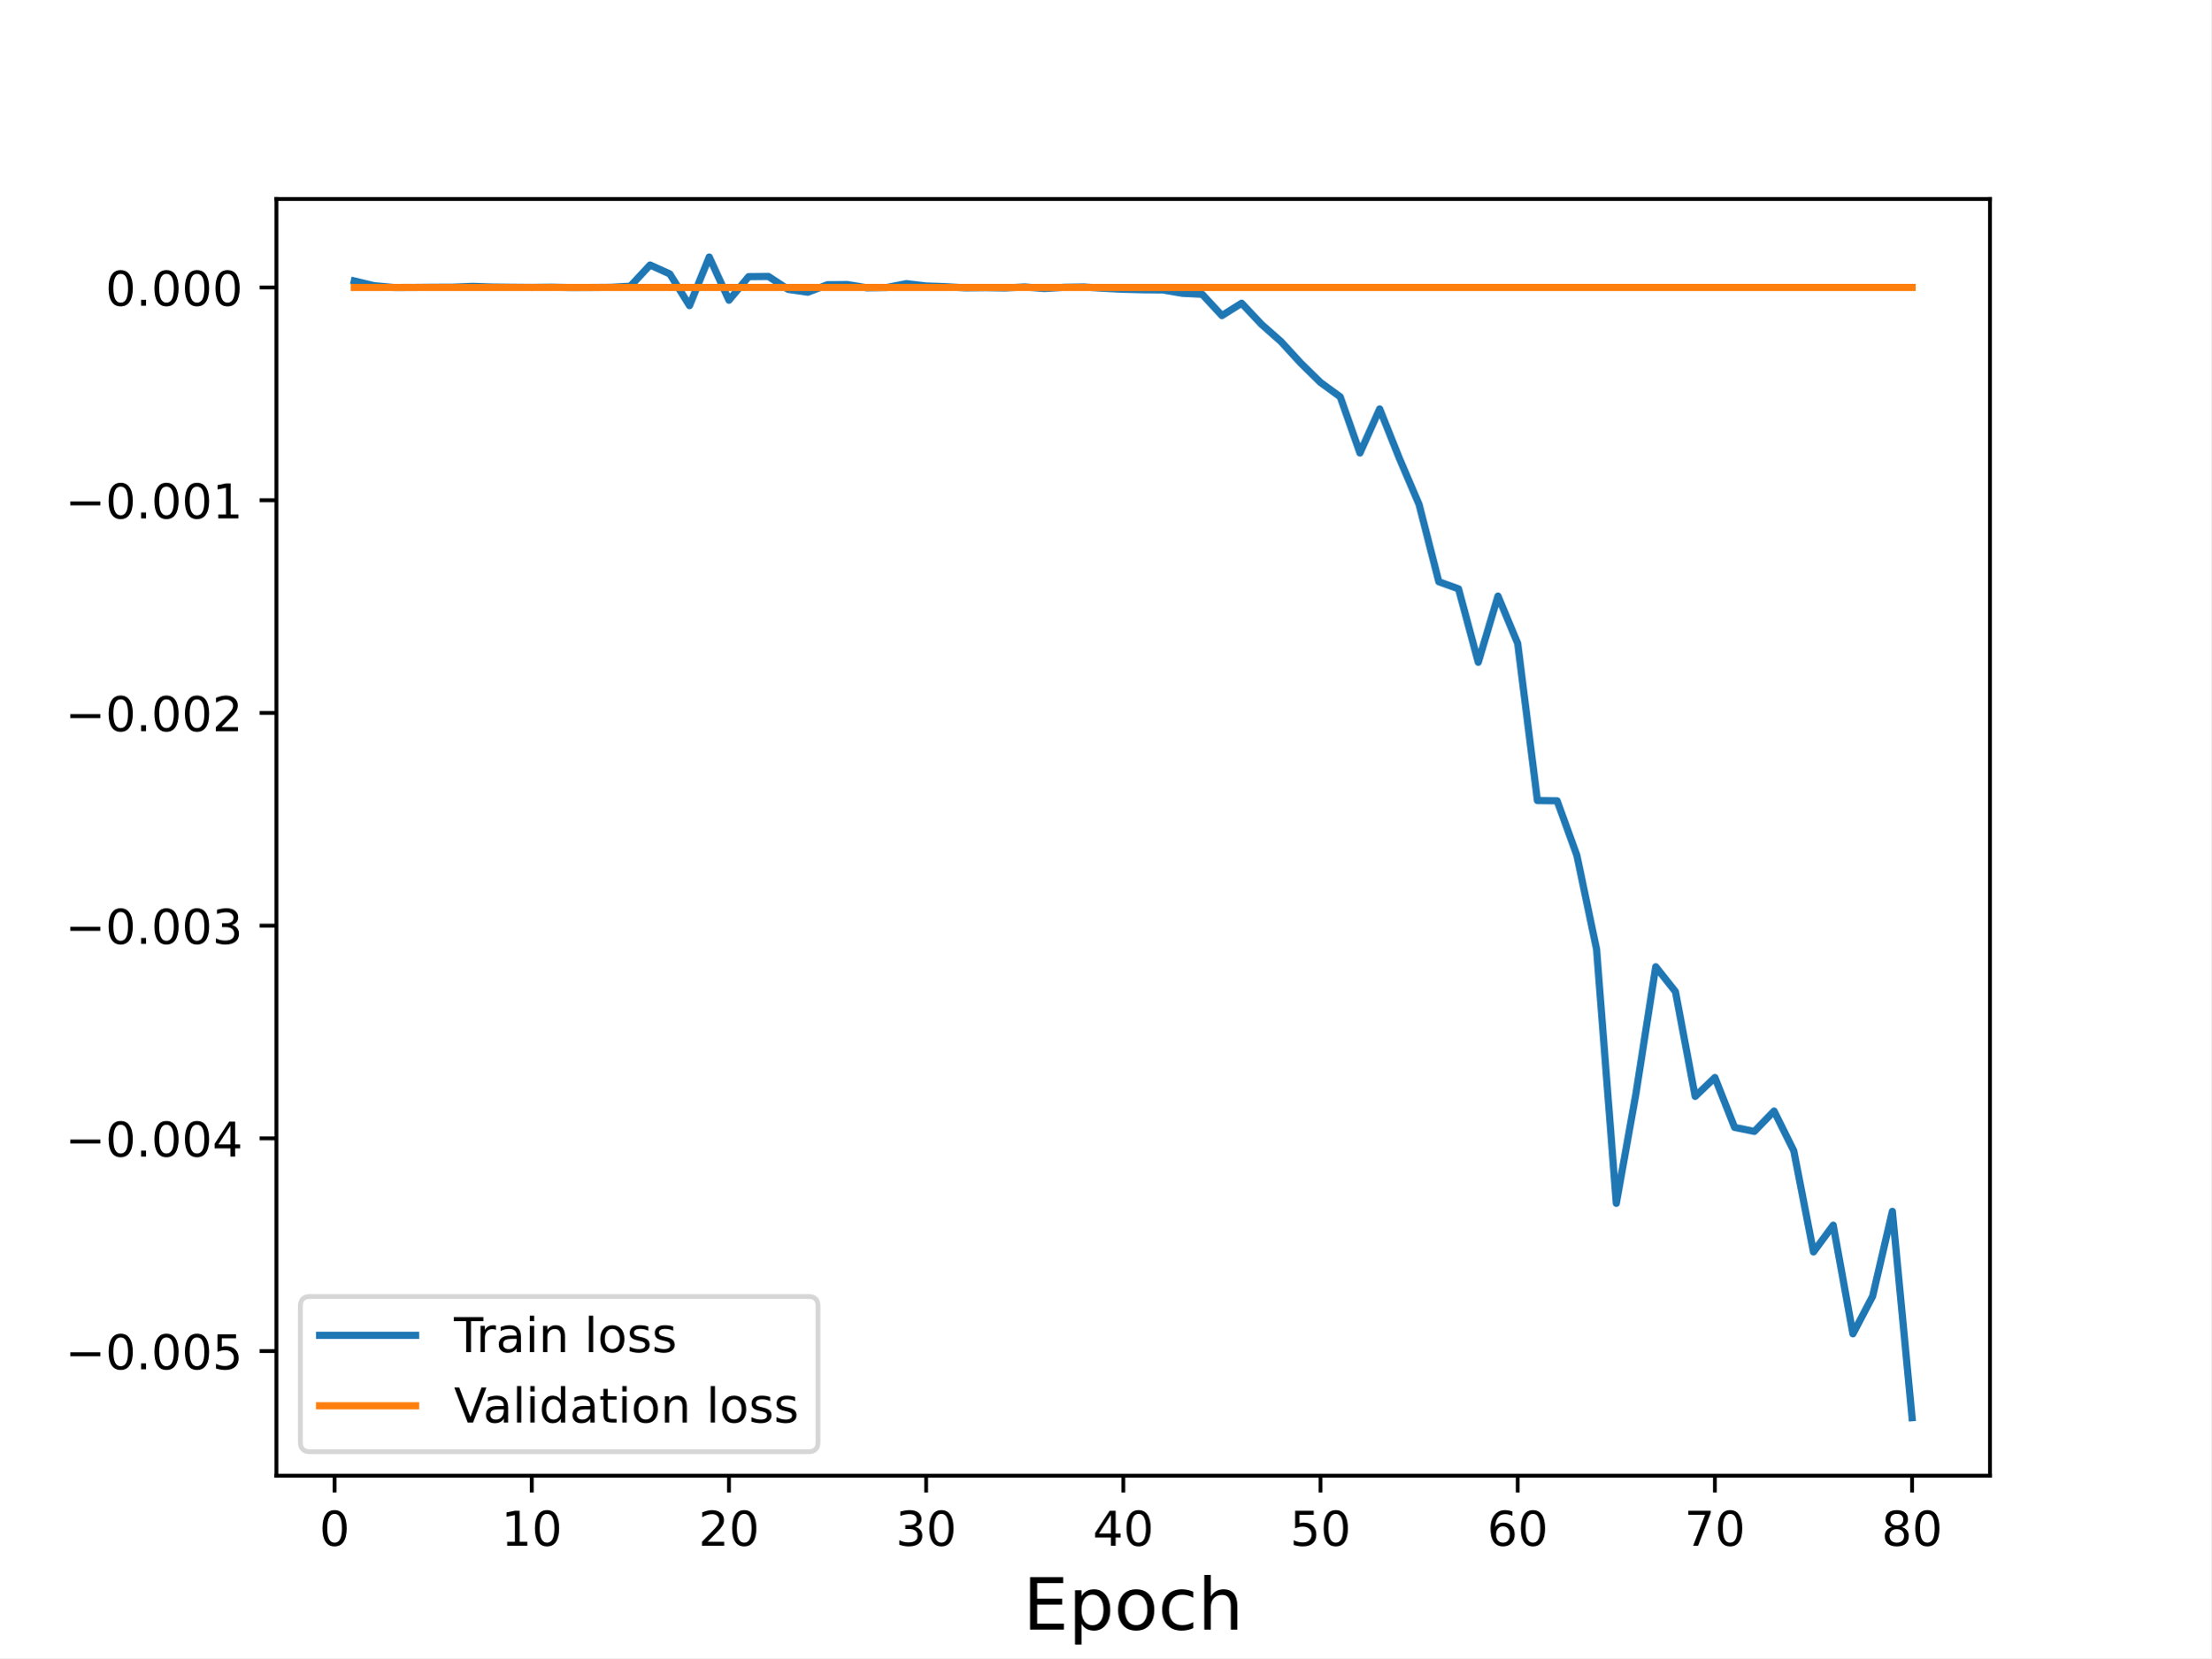
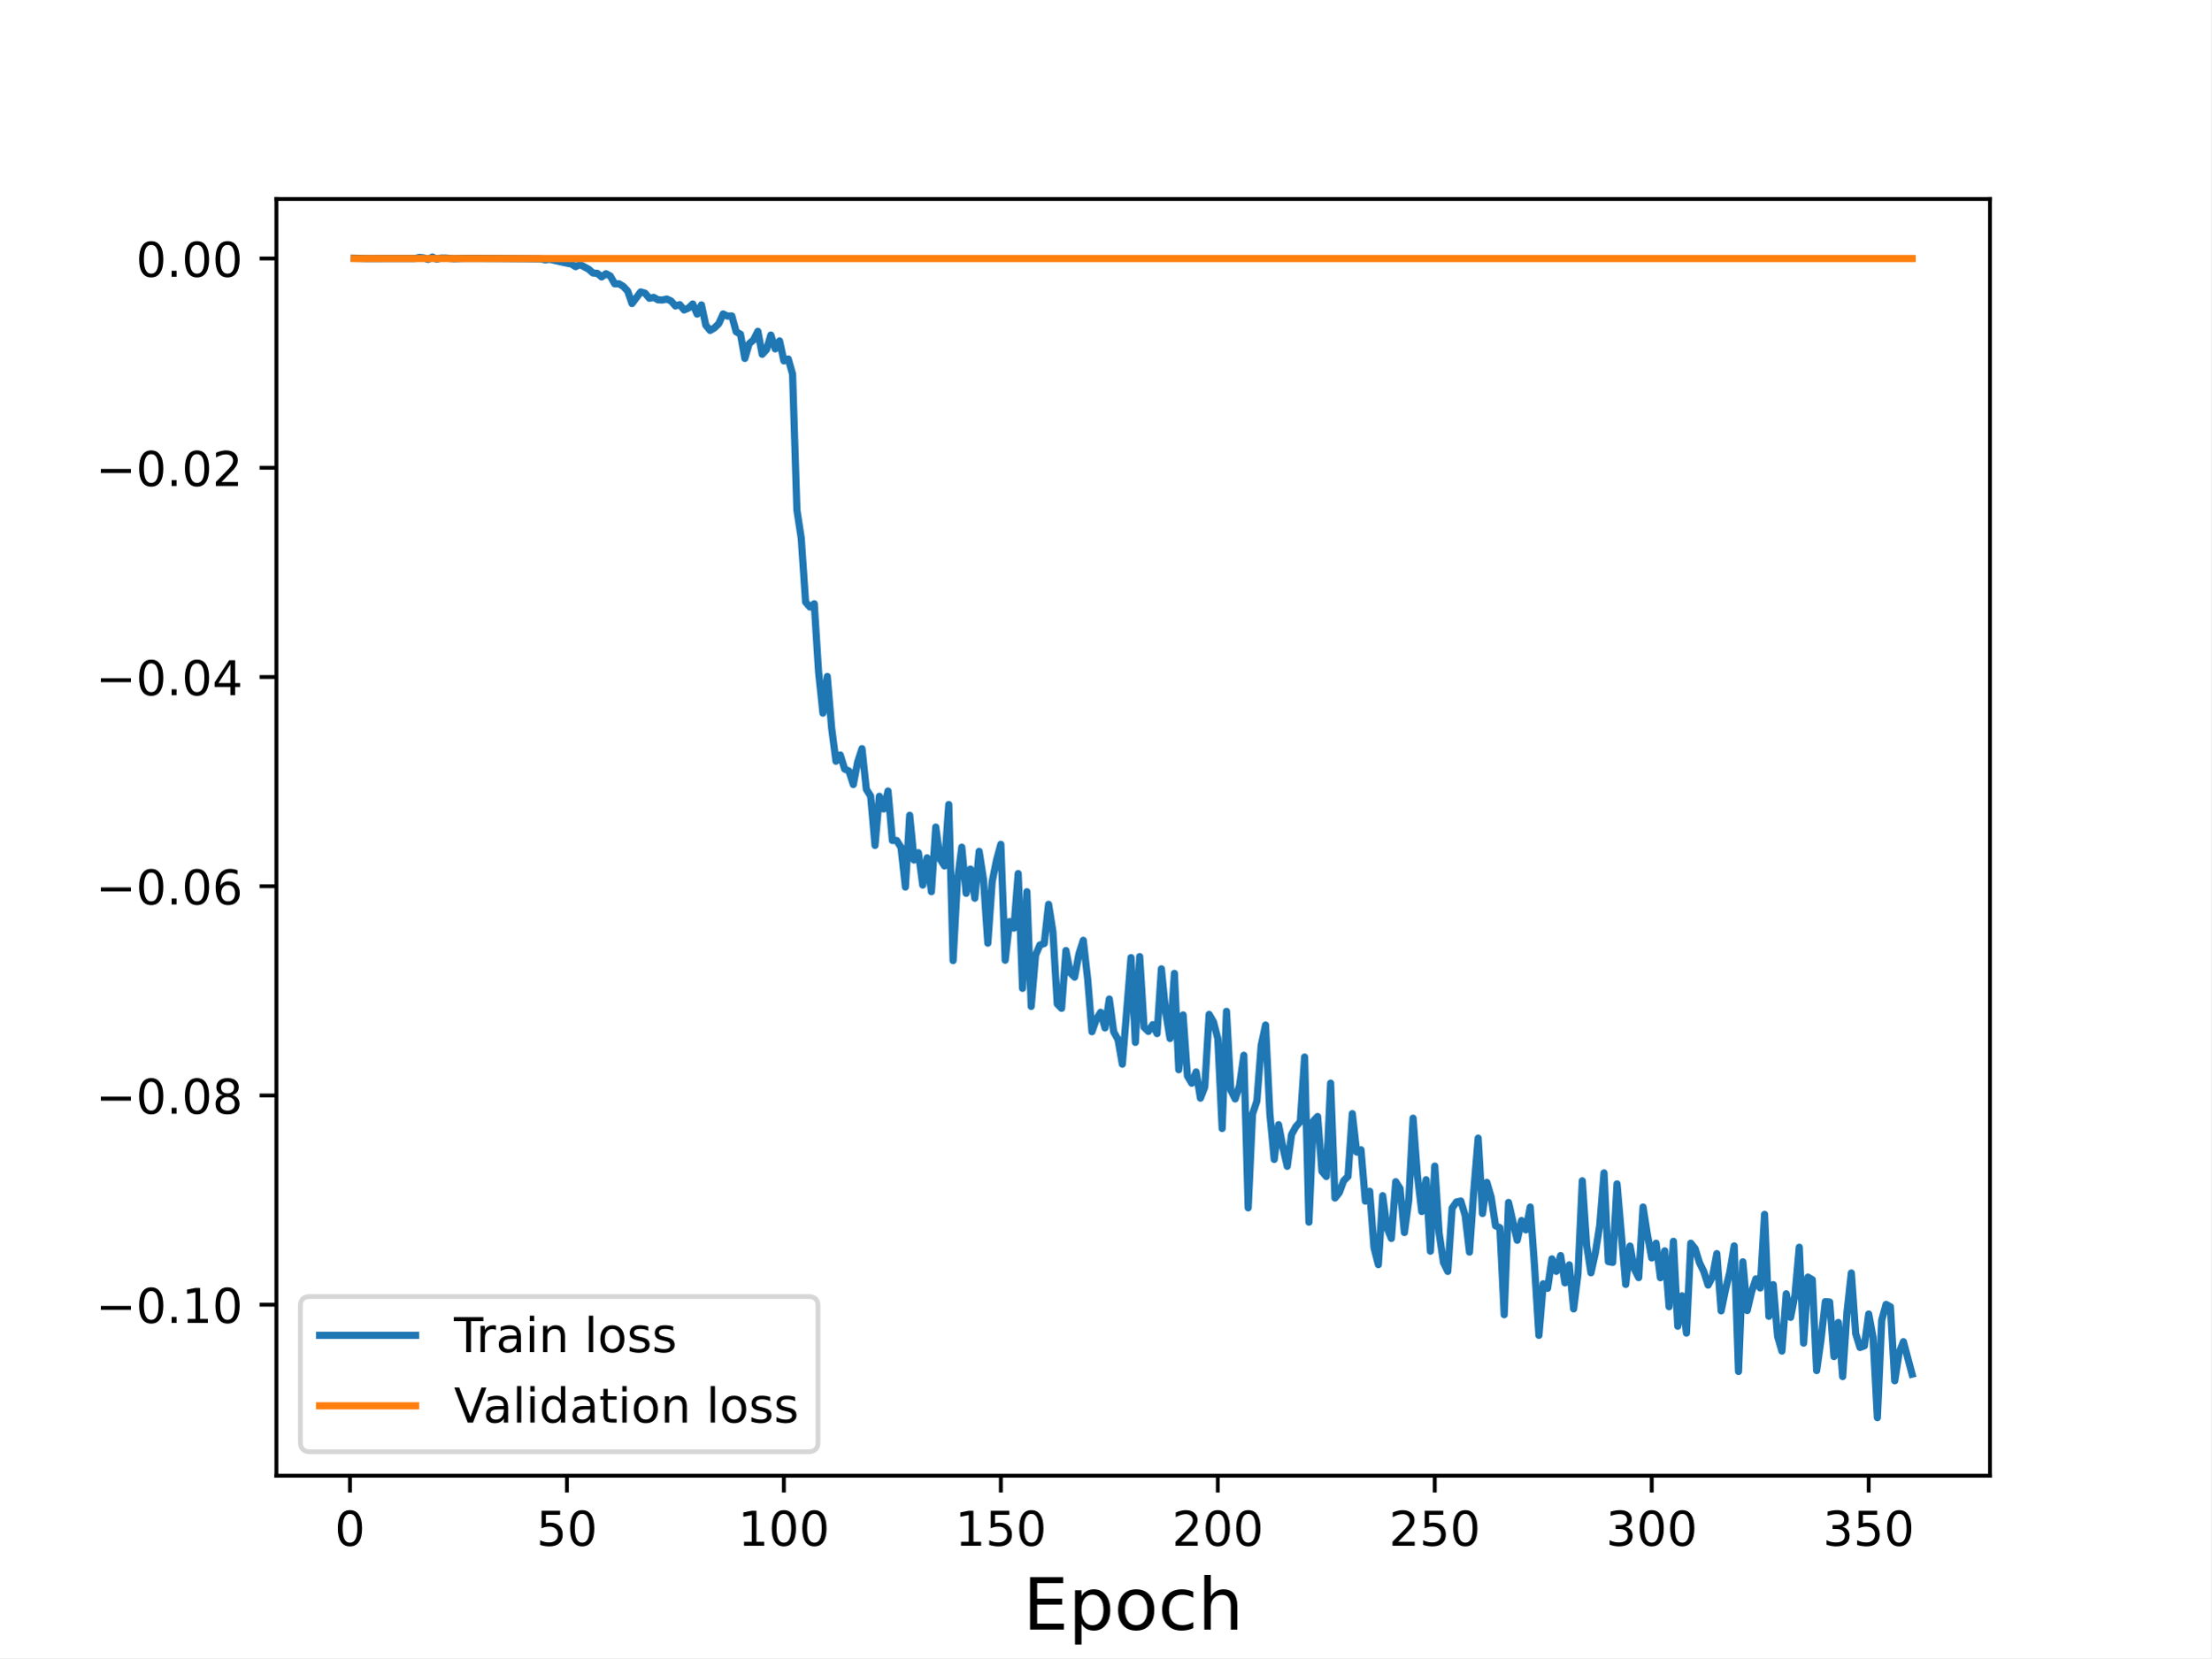
<svg xmlns="http://www.w3.org/2000/svg" xmlns:xlink="http://www.w3.org/1999/xlink" height="345.6pt" version="1.1" viewBox="0 0 460.8 345.6" width="460.8pt">
  <defs>
    <style type="text/css">*{stroke-linecap:butt;stroke-linejoin:round;}</style>
  </defs>
  <g id="figure_1">
    <g id="patch_1">
      <path d="M 0 345.6  L 460.8 345.6  L 460.8 0  L 0 0  z " style="fill:#ffffff;" />
    </g>
    <g id="axes_1">
      <g id="patch_2">
        <path d="M 57.6 307.584  L 414.72 307.584  L 414.72 41.472  L 57.6 41.472  z " style="fill:#ffffff;" />
      </g>
      <g id="matplotlib.axis_1">
        <g id="xtick_1">
          <g id="line2d_1">
            <defs>
-               <path d="M 0 0  L 0 3.5  " id="m63f3d79a74" style="stroke:#000000;stroke-width:0.8;" />
-             </defs>
-             <g>
-               <use style="stroke:#000000;stroke-width:0.8;" x="69.723" xlink:href="#m63f3d79a74" y="307.584" />
+               <path d="M 0 0  L 0 3.5  " id="m8ea19ebf08" style="stroke:#000000;stroke-width:0.8;" />
+             </defs>
+             <g>
+               <use style="stroke:#000000;stroke-width:0.8;" x="72.928" xlink:href="#m8ea19ebf08" y="307.584" />
            </g>
          </g>
          <g id="text_1">
-             <g transform="translate(66.54193 322.1824)scale(0.1 -0.1)">
+             <g transform="translate(69.74715 322.1824)scale(0.1 -0.1)">
              <defs>
                <path d="M 2034 4250  Q 1547 4250 1301 3770  Q 1056 3291 1056 2328  Q 1056 1369 1301 889  Q 1547 409 2034 409  Q 2525 409 2770 889  Q 3016 1369 3016 2328  Q 3016 3291 2770 3770  Q 2525 4250 2034 4250  z M 2034 4750  Q 2819 4750 3233 4129  Q 3647 3509 3647 2328  Q 3647 1150 3233 529  Q 2819 -91 2034 -91  Q 1250 -91 836 529  Q 422 1150 422 2328  Q 422 3509 836 4129  Q 1250 4750 2034 4750  z " id="DejaVuSans-30" transform="scale(0.015625)" />
              </defs>
              <use xlink:href="#DejaVuSans-30" />
            </g>
          </g>
        </g>
        <g id="xtick_2">
          <g id="line2d_2">
            <g>
-               <use style="stroke:#000000;stroke-width:0.8;" x="110.819" xlink:href="#m63f3d79a74" y="307.584" />
+               <use style="stroke:#000000;stroke-width:0.8;" x="118.145" xlink:href="#m8ea19ebf08" y="307.584" />
            </g>
          </g>
          <g id="text_2">
-             <g transform="translate(104.4562 322.1824)scale(0.1 -0.1)">
+             <g transform="translate(111.7824 322.1824)scale(0.1 -0.1)">
+               <defs>
+                 <path d="M 691 4666  L 3169 4666  L 3169 4134  L 1269 4134  L 1269 2991  Q 1406 3038 1543 3061  Q 1681 3084 1819 3084  Q 2600 3084 3056 2656  Q 3513 2228 3513 1497  Q 3513 744 3044 326  Q 2575 -91 1722 -91  Q 1428 -91 1123 -41  Q 819 9 494 109  L 494 744  Q 775 591 1075 516  Q 1375 441 1709 441  Q 2250 441 2565 725  Q 2881 1009 2881 1497  Q 2881 1984 2565 2268  Q 2250 2553 1709 2553  Q 1456 2553 1204 2497  Q 953 2441 691 2322  L 691 4666  z " id="DejaVuSans-35" transform="scale(0.015625)" />
+               </defs>
+               <use xlink:href="#DejaVuSans-35" />
+               <use x="63.623" xlink:href="#DejaVuSans-30" />
+             </g>
+           </g>
+         </g>
+         <g id="xtick_3">
+           <g id="line2d_3">
+             <g>
+               <use style="stroke:#000000;stroke-width:0.8;" x="163.361" xlink:href="#m8ea19ebf08" y="307.584" />
+             </g>
+           </g>
+           <g id="text_3">
+             <g transform="translate(153.8177 322.1824)scale(0.1 -0.1)">
              <defs>
                <path d="M 794 531  L 1825 531  L 1825 4091  L 703 3866  L 703 4441  L 1819 4666  L 2450 4666  L 2450 531  L 3481 531  L 3481 0  L 794 0  L 794 531  z " id="DejaVuSans-31" transform="scale(0.015625)" />
              </defs>
              <use xlink:href="#DejaVuSans-31" />
              <use x="63.623" xlink:href="#DejaVuSans-30" />
-             </g>
-           </g>
-         </g>
-         <g id="xtick_3">
-           <g id="line2d_3">
-             <g>
-               <use style="stroke:#000000;stroke-width:0.8;" x="151.914" xlink:href="#m63f3d79a74" y="307.584" />
-             </g>
-           </g>
-           <g id="text_3">
-             <g transform="translate(145.5517 322.1824)scale(0.1 -0.1)">
+               <use x="127.246" xlink:href="#DejaVuSans-30" />
+             </g>
+           </g>
+         </g>
+         <g id="xtick_4">
+           <g id="line2d_4">
+             <g>
+               <use style="stroke:#000000;stroke-width:0.8;" x="208.578" xlink:href="#m8ea19ebf08" y="307.584" />
+             </g>
+           </g>
+           <g id="text_4">
+             <g transform="translate(199.0342 322.1824)scale(0.1 -0.1)">
+               <use xlink:href="#DejaVuSans-31" />
+               <use x="63.623" xlink:href="#DejaVuSans-35" />
+               <use x="127.246" xlink:href="#DejaVuSans-30" />
+             </g>
+           </g>
+         </g>
+         <g id="xtick_5">
+           <g id="line2d_5">
+             <g>
+               <use style="stroke:#000000;stroke-width:0.8;" x="253.794" xlink:href="#m8ea19ebf08" y="307.584" />
+             </g>
+           </g>
+           <g id="text_5">
+             <g transform="translate(244.2507 322.1824)scale(0.1 -0.1)">
              <defs>
                <path d="M 1228 531  L 3431 531  L 3431 0  L 469 0  L 469 531  Q 828 903 1448 1529  Q 2069 2156 2228 2338  Q 2531 2678 2651 2914  Q 2772 3150 2772 3378  Q 2772 3750 2511 3984  Q 2250 4219 1831 4219  Q 1534 4219 1204 4116  Q 875 4013 500 3803  L 500 4441  Q 881 4594 1212 4672  Q 1544 4750 1819 4750  Q 2544 4750 2975 4387  Q 3406 4025 3406 3419  Q 3406 3131 3298 2873  Q 3191 2616 2906 2266  Q 2828 2175 2409 1742  Q 1991 1309 1228 531  z " id="DejaVuSans-32" transform="scale(0.015625)" />
              </defs>
              <use xlink:href="#DejaVuSans-32" />
              <use x="63.623" xlink:href="#DejaVuSans-30" />
-             </g>
-           </g>
-         </g>
-         <g id="xtick_4">
-           <g id="line2d_4">
-             <g>
-               <use style="stroke:#000000;stroke-width:0.8;" x="193.01" xlink:href="#m63f3d79a74" y="307.584" />
-             </g>
-           </g>
-           <g id="text_4">
-             <g transform="translate(186.6472 322.1824)scale(0.1 -0.1)">
+               <use x="127.246" xlink:href="#DejaVuSans-30" />
+             </g>
+           </g>
+         </g>
+         <g id="xtick_6">
+           <g id="line2d_6">
+             <g>
+               <use style="stroke:#000000;stroke-width:0.8;" x="299.011" xlink:href="#m8ea19ebf08" y="307.584" />
+             </g>
+           </g>
+           <g id="text_6">
+             <g transform="translate(289.4672 322.1824)scale(0.1 -0.1)">
+               <use xlink:href="#DejaVuSans-32" />
+               <use x="63.623" xlink:href="#DejaVuSans-35" />
+               <use x="127.246" xlink:href="#DejaVuSans-30" />
+             </g>
+           </g>
+         </g>
+         <g id="xtick_7">
+           <g id="line2d_7">
+             <g>
+               <use style="stroke:#000000;stroke-width:0.8;" x="344.227" xlink:href="#m8ea19ebf08" y="307.584" />
+             </g>
+           </g>
+           <g id="text_7">
+             <g transform="translate(334.6837 322.1824)scale(0.1 -0.1)">
              <defs>
                <path d="M 2597 2516  Q 3050 2419 3304 2112  Q 3559 1806 3559 1356  Q 3559 666 3084 287  Q 2609 -91 1734 -91  Q 1441 -91 1130 -33  Q 819 25 488 141  L 488 750  Q 750 597 1062 519  Q 1375 441 1716 441  Q 2309 441 2620 675  Q 2931 909 2931 1356  Q 2931 1769 2642 2001  Q 2353 2234 1838 2234  L 1294 2234  L 1294 2753  L 1863 2753  Q 2328 2753 2575 2939  Q 2822 3125 2822 3475  Q 2822 3834 2567 4026  Q 2313 4219 1838 4219  Q 1578 4219 1281 4162  Q 984 4106 628 3988  L 628 4550  Q 988 4650 1302 4700  Q 1616 4750 1894 4750  Q 2613 4750 3031 4423  Q 3450 4097 3450 3541  Q 3450 3153 3228 2886  Q 3006 2619 2597 2516  z " id="DejaVuSans-33" transform="scale(0.015625)" />
              </defs>
              <use xlink:href="#DejaVuSans-33" />
              <use x="63.623" xlink:href="#DejaVuSans-30" />
-             </g>
-           </g>
-         </g>
-         <g id="xtick_5">
-           <g id="line2d_5">
-             <g>
-               <use style="stroke:#000000;stroke-width:0.8;" x="234.105" xlink:href="#m63f3d79a74" y="307.584" />
-             </g>
-           </g>
-           <g id="text_5">
-             <g transform="translate(227.7427 322.1824)scale(0.1 -0.1)">
-               <defs>
-                 <path d="M 2419 4116  L 825 1625  L 2419 1625  L 2419 4116  z M 2253 4666  L 3047 4666  L 3047 1625  L 3713 1625  L 3713 1100  L 3047 1100  L 3047 0  L 2419 0  L 2419 1100  L 313 1100  L 313 1709  L 2253 4666  z " id="DejaVuSans-34" transform="scale(0.015625)" />
-               </defs>
-               <use xlink:href="#DejaVuSans-34" />
-               <use x="63.623" xlink:href="#DejaVuSans-30" />
-             </g>
-           </g>
-         </g>
-         <g id="xtick_6">
-           <g id="line2d_6">
-             <g>
-               <use style="stroke:#000000;stroke-width:0.8;" x="275.201" xlink:href="#m63f3d79a74" y="307.584" />
-             </g>
-           </g>
-           <g id="text_6">
-             <g transform="translate(268.8382 322.1824)scale(0.1 -0.1)">
-               <defs>
-                 <path d="M 691 4666  L 3169 4666  L 3169 4134  L 1269 4134  L 1269 2991  Q 1406 3038 1543 3061  Q 1681 3084 1819 3084  Q 2600 3084 3056 2656  Q 3513 2228 3513 1497  Q 3513 744 3044 326  Q 2575 -91 1722 -91  Q 1428 -91 1123 -41  Q 819 9 494 109  L 494 744  Q 775 591 1075 516  Q 1375 441 1709 441  Q 2250 441 2565 725  Q 2881 1009 2881 1497  Q 2881 1984 2565 2268  Q 2250 2553 1709 2553  Q 1456 2553 1204 2497  Q 953 2441 691 2322  L 691 4666  z " id="DejaVuSans-35" transform="scale(0.015625)" />
-               </defs>
-               <use xlink:href="#DejaVuSans-35" />
-               <use x="63.623" xlink:href="#DejaVuSans-30" />
-             </g>
-           </g>
-         </g>
-         <g id="xtick_7">
-           <g id="line2d_7">
-             <g>
-               <use style="stroke:#000000;stroke-width:0.8;" x="316.296" xlink:href="#m63f3d79a74" y="307.584" />
-             </g>
-           </g>
-           <g id="text_7">
-             <g transform="translate(309.9337 322.1824)scale(0.1 -0.1)">
-               <defs>
-                 <path d="M 2113 2584  Q 1688 2584 1439 2293  Q 1191 2003 1191 1497  Q 1191 994 1439 701  Q 1688 409 2113 409  Q 2538 409 2786 701  Q 3034 994 3034 1497  Q 3034 2003 2786 2293  Q 2538 2584 2113 2584  z M 3366 4563  L 3366 3988  Q 3128 4100 2886 4159  Q 2644 4219 2406 4219  Q 1781 4219 1451 3797  Q 1122 3375 1075 2522  Q 1259 2794 1537 2939  Q 1816 3084 2150 3084  Q 2853 3084 3261 2657  Q 3669 2231 3669 1497  Q 3669 778 3244 343  Q 2819 -91 2113 -91  Q 1303 -91 875 529  Q 447 1150 447 2328  Q 447 3434 972 4092  Q 1497 4750 2381 4750  Q 2619 4750 2861 4703  Q 3103 4656 3366 4563  z " id="DejaVuSans-36" transform="scale(0.015625)" />
-               </defs>
-               <use xlink:href="#DejaVuSans-36" />
-               <use x="63.623" xlink:href="#DejaVuSans-30" />
+               <use x="127.246" xlink:href="#DejaVuSans-30" />
            </g>
          </g>
        </g>
        <g id="xtick_8">
          <g id="line2d_8">
            <g>
-               <use style="stroke:#000000;stroke-width:0.8;" x="357.392" xlink:href="#m63f3d79a74" y="307.584" />
+               <use style="stroke:#000000;stroke-width:0.8;" x="389.444" xlink:href="#m8ea19ebf08" y="307.584" />
            </g>
          </g>
          <g id="text_8">
-             <g transform="translate(351.0293 322.1824)scale(0.1 -0.1)">
-               <defs>
-                 <path d="M 525 4666  L 3525 4666  L 3525 4397  L 1831 0  L 1172 0  L 2766 4134  L 525 4134  L 525 4666  z " id="DejaVuSans-37" transform="scale(0.015625)" />
-               </defs>
-               <use xlink:href="#DejaVuSans-37" />
-               <use x="63.623" xlink:href="#DejaVuSans-30" />
-             </g>
-           </g>
-         </g>
-         <g id="xtick_9">
-           <g id="line2d_9">
-             <g>
-               <use style="stroke:#000000;stroke-width:0.8;" x="398.487" xlink:href="#m63f3d79a74" y="307.584" />
-             </g>
-           </g>
-           <g id="text_9">
-             <g transform="translate(392.1248 322.1824)scale(0.1 -0.1)">
-               <defs>
-                 <path d="M 2034 2216  Q 1584 2216 1326 1975  Q 1069 1734 1069 1313  Q 1069 891 1326 650  Q 1584 409 2034 409  Q 2484 409 2743 651  Q 3003 894 3003 1313  Q 3003 1734 2745 1975  Q 2488 2216 2034 2216  z M 1403 2484  Q 997 2584 770 2862  Q 544 3141 544 3541  Q 544 4100 942 4425  Q 1341 4750 2034 4750  Q 2731 4750 3128 4425  Q 3525 4100 3525 3541  Q 3525 3141 3298 2862  Q 3072 2584 2669 2484  Q 3125 2378 3379 2068  Q 3634 1759 3634 1313  Q 3634 634 3220 271  Q 2806 -91 2034 -91  Q 1263 -91 848 271  Q 434 634 434 1313  Q 434 1759 690 2068  Q 947 2378 1403 2484  z M 1172 3481  Q 1172 3119 1398 2916  Q 1625 2713 2034 2713  Q 2441 2713 2670 2916  Q 2900 3119 2900 3481  Q 2900 3844 2670 4047  Q 2441 4250 2034 4250  Q 1625 4250 1398 4047  Q 1172 3844 1172 3481  z " id="DejaVuSans-38" transform="scale(0.015625)" />
-               </defs>
-               <use xlink:href="#DejaVuSans-38" />
-               <use x="63.623" xlink:href="#DejaVuSans-30" />
-             </g>
-           </g>
-         </g>
-         <g id="text_10">
+             <g transform="translate(379.9002 322.1824)scale(0.1 -0.1)">
+               <use xlink:href="#DejaVuSans-33" />
+               <use x="63.623" xlink:href="#DejaVuSans-35" />
+               <use x="127.246" xlink:href="#DejaVuSans-30" />
+             </g>
+           </g>
+         </g>
+         <g id="text_9">
          <g transform="translate(213.1936 339.6598)scale(0.15 -0.15)">
            <defs>
              <path d="M 628 4666  L 3578 4666  L 3578 4134  L 1259 4134  L 1259 2753  L 3481 2753  L 3481 2222  L 1259 2222  L 1259 531  L 3634 531  L 3634 0  L 628 0  L 628 4666  z " id="DejaVuSans-45" transform="scale(0.015625)" />
              <path d="M 1159 525  L 1159 -1331  L 581 -1331  L 581 3500  L 1159 3500  L 1159 2969  Q 1341 3281 1617 3432  Q 1894 3584 2278 3584  Q 2916 3584 3314 3078  Q 3713 2572 3713 1747  Q 3713 922 3314 415  Q 2916 -91 2278 -91  Q 1894 -91 1617 61  Q 1341 213 1159 525  z M 3116 1747  Q 3116 2381 2855 2742  Q 2594 3103 2138 3103  Q 1681 3103 1420 2742  Q 1159 2381 1159 1747  Q 1159 1113 1420 752  Q 1681 391 2138 391  Q 2594 391 2855 752  Q 3116 1113 3116 1747  z " id="DejaVuSans-70" transform="scale(0.015625)" />
              <path d="M 1959 3097  Q 1497 3097 1228 2736  Q 959 2375 959 1747  Q 959 1119 1226 758  Q 1494 397 1959 397  Q 2419 397 2687 759  Q 2956 1122 2956 1747  Q 2956 2369 2687 2733  Q 2419 3097 1959 3097  z M 1959 3584  Q 2709 3584 3137 3096  Q 3566 2609 3566 1747  Q 3566 888 3137 398  Q 2709 -91 1959 -91  Q 1206 -91 779 398  Q 353 888 353 1747  Q 353 2609 779 3096  Q 1206 3584 1959 3584  z " id="DejaVuSans-6f" transform="scale(0.015625)" />
              <path d="M 3122 3366  L 3122 2828  Q 2878 2963 2633 3030  Q 2388 3097 2138 3097  Q 1578 3097 1268 2742  Q 959 2388 959 1747  Q 959 1106 1268 751  Q 1578 397 2138 397  Q 2388 397 2633 464  Q 2878 531 3122 666  L 3122 134  Q 2881 22 2623 -34  Q 2366 -91 2075 -91  Q 1284 -91 818 406  Q 353 903 353 1747  Q 353 2603 823 3093  Q 1294 3584 2113 3584  Q 2378 3584 2631 3529  Q 2884 3475 3122 3366  z " id="DejaVuSans-63" transform="scale(0.015625)" />
              <path d="M 3513 2113  L 3513 0  L 2938 0  L 2938 2094  Q 2938 2591 2744 2837  Q 2550 3084 2163 3084  Q 1697 3084 1428 2787  Q 1159 2491 1159 1978  L 1159 0  L 581 0  L 581 4863  L 1159 4863  L 1159 2956  Q 1366 3272 1645 3428  Q 1925 3584 2291 3584  Q 2894 3584 3203 3211  Q 3513 2838 3513 2113  z " id="DejaVuSans-68" transform="scale(0.015625)" />
            </defs>
            <use xlink:href="#DejaVuSans-45" />
            <use x="63.184" xlink:href="#DejaVuSans-70" />
            <use x="126.66" xlink:href="#DejaVuSans-6f" />
            <use x="187.842" xlink:href="#DejaVuSans-63" />
            <use x="242.822" xlink:href="#DejaVuSans-68" />
          </g>
        </g>
      </g>
      <g id="matplotlib.axis_2">
        <g id="ytick_1">
-           <g id="line2d_10">
-             <defs>
-               <path d="M 0 0  L -3.5 0  " id="m8ed3ef3f81" style="stroke:#000000;stroke-width:0.8;" />
-             </defs>
-             <g>
-               <use style="stroke:#000000;stroke-width:0.8;" x="57.6" xlink:href="#m8ed3ef3f81" y="281.611" />
-             </g>
-           </g>
-           <g id="text_11">
-             <g transform="translate(13.59219 285.4105)scale(0.1 -0.1)">
+           <g id="line2d_9">
+             <defs>
+               <path d="M 0 0  L -3.5 0  " id="m9d8cba38d8" style="stroke:#000000;stroke-width:0.8;" />
+             </defs>
+             <g>
+               <use style="stroke:#000000;stroke-width:0.8;" x="57.6" xlink:href="#m9d8cba38d8" y="271.943" />
+             </g>
+           </g>
+           <g id="text_10">
+             <g transform="translate(19.95469 275.7423)scale(0.1 -0.1)">
              <defs>
                <path d="M 678 2272  L 4684 2272  L 4684 1741  L 678 1741  L 678 2272  z " id="DejaVuSans-2212" transform="scale(0.015625)" />
                <path d="M 684 794  L 1344 794  L 1344 0  L 684 0  L 684 794  z " id="DejaVuSans-2e" transform="scale(0.015625)" />
              </defs>
              <use xlink:href="#DejaVuSans-2212" />
              <use x="83.789" xlink:href="#DejaVuSans-30" />
              <use x="147.412" xlink:href="#DejaVuSans-2e" />
+               <use x="179.199" xlink:href="#DejaVuSans-31" />
+               <use x="242.822" xlink:href="#DejaVuSans-30" />
+             </g>
+           </g>
+         </g>
+         <g id="ytick_2">
+           <g id="line2d_10">
+             <g>
+               <use style="stroke:#000000;stroke-width:0.8;" x="57.6" xlink:href="#m9d8cba38d8" y="228.331" />
+             </g>
+           </g>
+           <g id="text_11">
+             <g transform="translate(19.95469 232.1297)scale(0.1 -0.1)">
+               <defs>
+                 <path d="M 2034 2216  Q 1584 2216 1326 1975  Q 1069 1734 1069 1313  Q 1069 891 1326 650  Q 1584 409 2034 409  Q 2484 409 2743 651  Q 3003 894 3003 1313  Q 3003 1734 2745 1975  Q 2488 2216 2034 2216  z M 1403 2484  Q 997 2584 770 2862  Q 544 3141 544 3541  Q 544 4100 942 4425  Q 1341 4750 2034 4750  Q 2731 4750 3128 4425  Q 3525 4100 3525 3541  Q 3525 3141 3298 2862  Q 3072 2584 2669 2484  Q 3125 2378 3379 2068  Q 3634 1759 3634 1313  Q 3634 634 3220 271  Q 2806 -91 2034 -91  Q 1263 -91 848 271  Q 434 634 434 1313  Q 434 1759 690 2068  Q 947 2378 1403 2484  z M 1172 3481  Q 1172 3119 1398 2916  Q 1625 2713 2034 2713  Q 2441 2713 2670 2916  Q 2900 3119 2900 3481  Q 2900 3844 2670 4047  Q 2441 4250 2034 4250  Q 1625 4250 1398 4047  Q 1172 3844 1172 3481  z " id="DejaVuSans-38" transform="scale(0.015625)" />
+               </defs>
+               <use xlink:href="#DejaVuSans-2212" />
+               <use x="83.789" xlink:href="#DejaVuSans-30" />
+               <use x="147.412" xlink:href="#DejaVuSans-2e" />
              <use x="179.199" xlink:href="#DejaVuSans-30" />
-               <use x="242.822" xlink:href="#DejaVuSans-30" />
-               <use x="306.445" xlink:href="#DejaVuSans-35" />
-             </g>
-           </g>
-         </g>
-         <g id="ytick_2">
+               <use x="242.822" xlink:href="#DejaVuSans-38" />
+             </g>
+           </g>
+         </g>
+         <g id="ytick_3">
          <g id="line2d_11">
            <g>
-               <use style="stroke:#000000;stroke-width:0.8;" x="57.6" xlink:href="#m8ed3ef3f81" y="237.272" />
+               <use style="stroke:#000000;stroke-width:0.8;" x="57.6" xlink:href="#m9d8cba38d8" y="184.718" />
            </g>
          </g>
          <g id="text_12">
-             <g transform="translate(13.59219 241.0711)scale(0.1 -0.1)">
+             <g transform="translate(19.95469 188.5171)scale(0.1 -0.1)">
+               <defs>
+                 <path d="M 2113 2584  Q 1688 2584 1439 2293  Q 1191 2003 1191 1497  Q 1191 994 1439 701  Q 1688 409 2113 409  Q 2538 409 2786 701  Q 3034 994 3034 1497  Q 3034 2003 2786 2293  Q 2538 2584 2113 2584  z M 3366 4563  L 3366 3988  Q 3128 4100 2886 4159  Q 2644 4219 2406 4219  Q 1781 4219 1451 3797  Q 1122 3375 1075 2522  Q 1259 2794 1537 2939  Q 1816 3084 2150 3084  Q 2853 3084 3261 2657  Q 3669 2231 3669 1497  Q 3669 778 3244 343  Q 2819 -91 2113 -91  Q 1303 -91 875 529  Q 447 1150 447 2328  Q 447 3434 972 4092  Q 1497 4750 2381 4750  Q 2619 4750 2861 4703  Q 3103 4656 3366 4563  z " id="DejaVuSans-36" transform="scale(0.015625)" />
+               </defs>
              <use xlink:href="#DejaVuSans-2212" />
              <use x="83.789" xlink:href="#DejaVuSans-30" />
              <use x="147.412" xlink:href="#DejaVuSans-2e" />
              <use x="179.199" xlink:href="#DejaVuSans-30" />
-               <use x="242.822" xlink:href="#DejaVuSans-30" />
-               <use x="306.445" xlink:href="#DejaVuSans-34" />
-             </g>
-           </g>
-         </g>
-         <g id="ytick_3">
+               <use x="242.822" xlink:href="#DejaVuSans-36" />
+             </g>
+           </g>
+         </g>
+         <g id="ytick_4">
          <g id="line2d_12">
            <g>
-               <use style="stroke:#000000;stroke-width:0.8;" x="57.6" xlink:href="#m8ed3ef3f81" y="192.933" />
+               <use style="stroke:#000000;stroke-width:0.8;" x="57.6" xlink:href="#m9d8cba38d8" y="141.105" />
            </g>
          </g>
          <g id="text_13">
-             <g transform="translate(13.59219 196.7318)scale(0.1 -0.1)">
+             <g transform="translate(19.95469 144.9045)scale(0.1 -0.1)">
+               <defs>
+                 <path d="M 2419 4116  L 825 1625  L 2419 1625  L 2419 4116  z M 2253 4666  L 3047 4666  L 3047 1625  L 3713 1625  L 3713 1100  L 3047 1100  L 3047 0  L 2419 0  L 2419 1100  L 313 1100  L 313 1709  L 2253 4666  z " id="DejaVuSans-34" transform="scale(0.015625)" />
+               </defs>
              <use xlink:href="#DejaVuSans-2212" />
              <use x="83.789" xlink:href="#DejaVuSans-30" />
              <use x="147.412" xlink:href="#DejaVuSans-2e" />
              <use x="179.199" xlink:href="#DejaVuSans-30" />
-               <use x="242.822" xlink:href="#DejaVuSans-30" />
-               <use x="306.445" xlink:href="#DejaVuSans-33" />
-             </g>
-           </g>
-         </g>
-         <g id="ytick_4">
+               <use x="242.822" xlink:href="#DejaVuSans-34" />
+             </g>
+           </g>
+         </g>
+         <g id="ytick_5">
          <g id="line2d_13">
            <g>
-               <use style="stroke:#000000;stroke-width:0.8;" x="57.6" xlink:href="#m8ed3ef3f81" y="148.593" />
+               <use style="stroke:#000000;stroke-width:0.8;" x="57.6" xlink:href="#m9d8cba38d8" y="97.493" />
            </g>
          </g>
          <g id="text_14">
-             <g transform="translate(13.59219 152.3924)scale(0.1 -0.1)">
+             <g transform="translate(19.95469 101.2919)scale(0.1 -0.1)">
              <use xlink:href="#DejaVuSans-2212" />
              <use x="83.789" xlink:href="#DejaVuSans-30" />
              <use x="147.412" xlink:href="#DejaVuSans-2e" />
              <use x="179.199" xlink:href="#DejaVuSans-30" />
-               <use x="242.822" xlink:href="#DejaVuSans-30" />
-               <use x="306.445" xlink:href="#DejaVuSans-32" />
-             </g>
-           </g>
-         </g>
-         <g id="ytick_5">
+               <use x="242.822" xlink:href="#DejaVuSans-32" />
+             </g>
+           </g>
+         </g>
+         <g id="ytick_6">
          <g id="line2d_14">
            <g>
-               <use style="stroke:#000000;stroke-width:0.8;" x="57.6" xlink:href="#m8ed3ef3f81" y="104.254" />
+               <use style="stroke:#000000;stroke-width:0.8;" x="57.6" xlink:href="#m9d8cba38d8" y="53.88" />
            </g>
          </g>
          <g id="text_15">
-             <g transform="translate(13.59219 108.053)scale(0.1 -0.1)">
-               <use xlink:href="#DejaVuSans-2212" />
-               <use x="83.789" xlink:href="#DejaVuSans-30" />
-               <use x="147.412" xlink:href="#DejaVuSans-2e" />
-               <use x="179.199" xlink:href="#DejaVuSans-30" />
-               <use x="242.822" xlink:href="#DejaVuSans-30" />
-               <use x="306.445" xlink:href="#DejaVuSans-31" />
-             </g>
-           </g>
-         </g>
-         <g id="ytick_6">
-           <g id="line2d_15">
-             <g>
-               <use style="stroke:#000000;stroke-width:0.8;" x="57.6" xlink:href="#m8ed3ef3f81" y="59.914" />
-             </g>
-           </g>
-           <g id="text_16">
-             <g transform="translate(21.97188 63.71367)scale(0.1 -0.1)">
+             <g transform="translate(28.33438 57.67934)scale(0.1 -0.1)">
              <use xlink:href="#DejaVuSans-30" />
              <use x="63.623" xlink:href="#DejaVuSans-2e" />
              <use x="95.41" xlink:href="#DejaVuSans-30" />
              <use x="159.033" xlink:href="#DejaVuSans-30" />
-               <use x="222.656" xlink:href="#DejaVuSans-30" />
-             </g>
-           </g>
-         </g>
+             </g>
+           </g>
+         </g>
+       </g>
+       <g id="line2d_15">
+         <path clip-path="url(#p28845dbaec)" d="M 73.833 53.813  L 76.546 53.88  L 86.493 53.867  L 87.398 53.65  L 88.302 53.741  L 89.206 54.066  L 90.111 53.568  L 91.015 54.011  L 91.919 53.769  L 92.824 53.767  L 94.632 53.929  L 96.441 53.85  L 99.154 53.841  L 104.58 53.874  L 112.719 53.95  L 113.623 54.168  L 114.528 54.042  L 118.145 54.854  L 119.049 55.001  L 119.954 55.577  L 120.858 55.125  L 122.667 56.106  L 123.571 56.897  L 124.475 56.969  L 125.38 57.722  L 126.284 57.044  L 127.188 57.529  L 128.093 59.14  L 128.997 59.143  L 129.901 59.701  L 130.806 60.664  L 131.71 63.268  L 133.519 60.843  L 134.423 61.099  L 135.327 62.172  L 136.232 61.979  L 137.136 62.49  L 138.04 62.531  L 138.945 62.322  L 139.849 62.73  L 140.753 63.767  L 141.657 63.492  L 142.562 64.606  L 143.466 64.22  L 144.37 63.351  L 145.275 65.466  L 146.179 63.545  L 147.083 67.775  L 147.988 68.875  L 148.892 68.338  L 149.796 67.45  L 150.701 65.435  L 151.605 65.888  L 152.509 65.845  L 153.414 69.145  L 154.318 69.66  L 155.222 74.704  L 156.127 71.628  L 157.031 70.849  L 157.935 69.056  L 158.84 73.843  L 159.744 72.864  L 160.648 69.831  L 161.553 72.724  L 162.457 71.046  L 163.361 75.215  L 164.266 74.817  L 165.17 77.97  L 166.074 106.28  L 166.979 112.172  L 167.883 125.485  L 168.787 126.524  L 169.692 125.843  L 170.596 140.111  L 171.5 148.64  L 172.405 140.995  L 173.309 151.689  L 174.213 158.663  L 175.118 157.36  L 176.022 160.29  L 176.926 160.705  L 177.831 163.524  L 178.735 158.829  L 179.639 156.045  L 180.544 164.513  L 181.448 165.934  L 182.352 176.209  L 183.257 165.964  L 184.161 168.614  L 185.065 164.876  L 185.97 175.181  L 186.874 175.183  L 187.778 176.64  L 188.683 184.886  L 189.587 169.931  L 190.491 179.26  L 191.396 177.727  L 192.3 184.474  L 193.204 178.795  L 194.109 185.861  L 195.013 172.382  L 195.917 179.038  L 196.822 180.49  L 197.726 167.685  L 198.63 200.219  L 199.535 183.416  L 200.439 176.586  L 201.343 186.198  L 202.248 181.145  L 203.152 187.218  L 204.056 177.446  L 204.961 183.327  L 205.865 196.59  L 206.769 183.792  L 207.674 179.285  L 208.578 175.983  L 209.482 200.139  L 210.387 192.089  L 211.291 193.451  L 212.195 182.076  L 213.1 206.005  L 214.004 185.86  L 214.908 209.772  L 215.813 199.091  L 216.717 196.964  L 217.621 196.657  L 218.526 188.486  L 219.43 194.179  L 220.334 209.262  L 221.239 210.171  L 222.143 198.117  L 223.047 202.777  L 223.952 203.661  L 224.856 198.803  L 225.76 195.986  L 226.665 204.025  L 227.569 215.045  L 228.473 212.462  L 229.378 210.987  L 230.282 214.255  L 231.186 208.234  L 232.091 215.047  L 232.995 216.675  L 233.899 221.804  L 235.708 199.598  L 236.612 217.262  L 237.516 199.377  L 238.421 214.1  L 239.325 214.988  L 240.229 213.572  L 241.134 215.433  L 242.038 201.935  L 242.942 211.085  L 243.847 216.466  L 244.751 202.881  L 245.655 222.969  L 246.56 211.538  L 247.464 224.265  L 248.368 225.785  L 249.273 223.424  L 250.177 228.895  L 251.081 226.55  L 251.986 211.435  L 252.89 212.986  L 253.794 216.474  L 254.699 235.222  L 255.603 210.792  L 256.507 227.237  L 257.412 229.057  L 258.316 226.298  L 259.22 219.955  L 260.125 251.756  L 261.029 232.204  L 261.933 229.51  L 262.838 217.888  L 263.742 213.645  L 264.646 232.182  L 265.551 241.665  L 266.455 234.414  L 267.359 239.151  L 268.264 243.1  L 269.168 236.476  L 270.072 234.814  L 270.977 233.817  L 271.881 220.314  L 272.785 254.742  L 273.69 233.682  L 274.594 232.71  L 275.498 244.147  L 276.403 245.235  L 277.307 225.761  L 278.211 249.71  L 279.116 248.582  L 280.02 246.11  L 280.924 245.215  L 281.829 232.122  L 282.733 240.137  L 283.637 239.652  L 284.542 250.354  L 285.446 248.305  L 286.35 260.072  L 287.255 263.598  L 288.159 249.218  L 289.063 255.958  L 289.968 258.138  L 290.872 246.303  L 291.776 247.723  L 292.681 256.898  L 293.585 250.245  L 294.489 233.063  L 295.394 245.035  L 296.298 252.52  L 297.202 245.897  L 298.107 260.788  L 299.011 243.05  L 299.915 256.971  L 300.82 263.142  L 301.724 265.004  L 302.628 251.82  L 303.533 250.526  L 304.437 250.334  L 305.341 253.325  L 306.246 260.979  L 307.15 248.087  L 308.054 237.226  L 308.959 252.943  L 309.863 246.449  L 310.767 249.514  L 311.672 255.5  L 312.576 255.891  L 313.48 274.032  L 314.385 250.625  L 316.193 258.519  L 317.098 254.395  L 318.002 256.352  L 318.906 251.587  L 319.811 264.064  L 320.715 278.331  L 321.619 267.575  L 322.524 268.53  L 323.428 262.392  L 324.332 264.994  L 325.237 261.7  L 326.141 267.397  L 327.045 263.636  L 327.95 272.819  L 328.854 265.557  L 329.758 246.117  L 330.663 259.544  L 331.567 265.293  L 332.471 261.173  L 333.375 255.529  L 334.28 244.467  L 335.184 262.963  L 336.088 263.132  L 336.993 246.759  L 338.801 267.716  L 339.706 259.724  L 340.61 264.506  L 341.514 266.304  L 342.419 251.586  L 343.323 257.339  L 344.227 262.2  L 345.132 259.126  L 346.036 266.325  L 346.94 260.716  L 347.845 272.37  L 348.749 258.728  L 349.653 276.429  L 350.558 270.092  L 351.462 277.865  L 352.366 259.125  L 353.271 260.253  L 354.175 263.173  L 355.079 265.032  L 355.984 267.86  L 356.888 266.111  L 357.792 261.292  L 358.697 273.223  L 359.601 268.822  L 360.505 265.144  L 361.41 259.69  L 362.314 285.865  L 363.218 263.008  L 364.123 273.161  L 365.027 269.318  L 365.931 266.559  L 366.836 268.465  L 367.74 253.116  L 368.644 274.367  L 369.549 267.761  L 370.453 278.517  L 371.357 281.611  L 372.262 269.669  L 373.166 274.578  L 374.07 270  L 374.975 259.96  L 375.879 279.952  L 376.783 266.189  L 377.688 266.727  L 378.592 285.68  L 379.496 279.312  L 380.401 271.307  L 381.305 271.381  L 382.209 282.75  L 383.114 275.64  L 384.018 286.925  L 384.922 273.465  L 385.827 265.331  L 386.731 277.955  L 387.635 280.864  L 388.54 280.517  L 389.444 273.884  L 390.348 278.741  L 391.253 295.488  L 392.157 275.164  L 393.061 271.886  L 393.966 272.38  L 394.87 287.799  L 395.774 281.995  L 396.679 279.652  L 398.487 286.422  L 398.487 286.422  " style="fill:none;stroke:#1f77b4;stroke-linecap:square;stroke-width:1.5;" />
      </g>
      <g id="line2d_16">
-         <path clip-path="url(#pdca02950ae)" d="M 73.833 58.552  L 77.942 59.539  L 82.052 59.916  L 86.161 59.904  L 90.271 59.866  L 94.38 59.851  L 98.49 59.688  L 102.6 59.823  L 106.709 59.865  L 110.819 59.899  L 114.928 59.853  L 119.038 59.929  L 123.147 59.912  L 127.257 59.881  L 131.366 59.652  L 135.476 55.231  L 139.586 57.091  L 143.695 63.699  L 147.805 53.568  L 151.914 62.574  L 156.024 57.653  L 160.133 57.611  L 164.243 60.309  L 168.352 60.899  L 172.462 59.336  L 176.572 59.303  L 180.681 59.983  L 184.791 59.919  L 188.9 59.113  L 193.01 59.602  L 197.119 59.753  L 201.229 59.994  L 205.338 59.942  L 209.448 60.014  L 213.557 59.8  L 217.667 60.137  L 221.777 59.869  L 225.886 59.808  L 229.996 60.087  L 234.105 60.284  L 238.215 60.388  L 242.324 60.426  L 246.434 61.134  L 250.543 61.335  L 254.653 65.774  L 258.763 63.197  L 262.872 67.572  L 266.982 71.206  L 271.091 75.688  L 275.201 79.718  L 279.31 82.712  L 283.42 94.42  L 287.529 85.233  L 291.639 95.536  L 295.748 105.166  L 299.858 121.25  L 303.968 122.732  L 308.077 138.04  L 312.187 124.239  L 316.296 134.115  L 320.406 166.865  L 324.515 166.918  L 328.625 178.278  L 332.734 197.857  L 336.844 250.811  L 340.954 227.856  L 345.063 201.501  L 349.173 206.691  L 353.282 228.523  L 357.392 224.589  L 361.501 234.989  L 365.611 235.825  L 369.72 231.575  L 373.83 239.857  L 377.94 260.948  L 382.049 255.361  L 386.159 278.006  L 390.268 270.164  L 394.378 252.484  L 398.487 295.488  " style="fill:none;stroke:#1f77b4;stroke-linecap:square;stroke-width:1.5;" />
-       </g>
-       <g id="line2d_17">
-         <path clip-path="url(#pdca02950ae)" d="M 73.833 59.914  L 77.942 59.914  L 82.052 59.914  L 86.161 59.914  L 90.271 59.914  L 94.38 59.914  L 98.49 59.914  L 102.6 59.914  L 106.709 59.914  L 110.819 59.914  L 114.928 59.914  L 119.038 59.914  L 123.147 59.914  L 127.257 59.914  L 131.366 59.914  L 135.476 59.914  L 139.586 59.914  L 143.695 59.914  L 147.805 59.914  L 151.914 59.914  L 156.024 59.914  L 160.133 59.914  L 164.243 59.914  L 168.352 59.914  L 172.462 59.914  L 176.572 59.914  L 180.681 59.914  L 184.791 59.914  L 188.9 59.914  L 193.01 59.914  L 197.119 59.914  L 201.229 59.914  L 205.338 59.914  L 209.448 59.914  L 213.557 59.914  L 217.667 59.914  L 221.777 59.914  L 225.886 59.914  L 229.996 59.914  L 234.105 59.914  L 238.215 59.914  L 242.324 59.914  L 246.434 59.914  L 250.543 59.914  L 254.653 59.914  L 258.763 59.914  L 262.872 59.914  L 266.982 59.914  L 271.091 59.914  L 275.201 59.914  L 279.31 59.914  L 283.42 59.914  L 287.529 59.914  L 291.639 59.914  L 295.748 59.914  L 299.858 59.914  L 303.968 59.914  L 308.077 59.914  L 312.187 59.914  L 316.296 59.914  L 320.406 59.914  L 324.515 59.914  L 328.625 59.914  L 332.734 59.914  L 336.844 59.914  L 340.954 59.914  L 345.063 59.914  L 349.173 59.914  L 353.282 59.914  L 357.392 59.914  L 361.501 59.914  L 365.611 59.914  L 369.72 59.914  L 373.83 59.914  L 377.94 59.914  L 382.049 59.914  L 386.159 59.914  L 390.268 59.914  L 394.378 59.914  L 398.487 59.914  " style="fill:none;stroke:#ff7f0e;stroke-linecap:square;stroke-width:1.5;" />
+         <path clip-path="url(#p28845dbaec)" d="M 73.833 53.88  L 398.487 53.88  L 398.487 53.88  " style="fill:none;stroke:#ff7f0e;stroke-linecap:square;stroke-width:1.5;" />
      </g>
      <g id="patch_3">
        <path d="M 57.6 307.584  L 57.6 41.472  " style="fill:none;stroke:#000000;stroke-linecap:square;stroke-linejoin:miter;stroke-width:0.8;" />
      </g>
      <g id="patch_4">
        <path d="M 414.72 307.584  L 414.72 41.472  " style="fill:none;stroke:#000000;stroke-linecap:square;stroke-linejoin:miter;stroke-width:0.8;" />
      </g>
      <g id="patch_5">
        <path d="M 57.6 307.584  L 414.72 307.584  " style="fill:none;stroke:#000000;stroke-linecap:square;stroke-linejoin:miter;stroke-width:0.8;" />
      </g>
      <g id="patch_6">
        <path d="M 57.6 41.472  L 414.72 41.472  " style="fill:none;stroke:#000000;stroke-linecap:square;stroke-linejoin:miter;stroke-width:0.8;" />
      </g>
      <g id="legend_1">
        <g id="patch_7">
          <path d="M 64.6 302.584  L 168.475 302.584  Q 170.475 302.584 170.475 300.584  L 170.475 272.228  Q 170.475 270.228 168.475 270.228  L 64.6 270.228  Q 62.6 270.228 62.6 272.228  L 62.6 300.584  Q 62.6 302.584 64.6 302.584  z " style="fill:#ffffff;opacity:0.8;stroke:#cccccc;stroke-linejoin:miter;" />
        </g>
-         <g id="line2d_18">
+         <g id="line2d_17">
          <path d="M 66.6 278.326  L 86.6 278.326  " style="fill:none;stroke:#1f77b4;stroke-linecap:square;stroke-width:1.5;" />
        </g>
-         <g id="line2d_19" />
-         <g id="text_17">
+         <g id="line2d_18" />
+         <g id="text_16">
          <g transform="translate(94.6 281.8262)scale(0.1 -0.1)">
            <defs>
              <path d="M -19 4666  L 3928 4666  L 3928 4134  L 2272 4134  L 2272 0  L 1638 0  L 1638 4134  L -19 4134  L -19 4666  z " id="DejaVuSans-54" transform="scale(0.015625)" />
              <path d="M 2631 2963  Q 2534 3019 2420 3045  Q 2306 3072 2169 3072  Q 1681 3072 1420 2755  Q 1159 2438 1159 1844  L 1159 0  L 581 0  L 581 3500  L 1159 3500  L 1159 2956  Q 1341 3275 1631 3429  Q 1922 3584 2338 3584  Q 2397 3584 2469 3576  Q 2541 3569 2628 3553  L 2631 2963  z " id="DejaVuSans-72" transform="scale(0.015625)" />
              <path d="M 2194 1759  Q 1497 1759 1228 1600  Q 959 1441 959 1056  Q 959 750 1161 570  Q 1363 391 1709 391  Q 2188 391 2477 730  Q 2766 1069 2766 1631  L 2766 1759  L 2194 1759  z M 3341 1997  L 3341 0  L 2766 0  L 2766 531  Q 2569 213 2275 61  Q 1981 -91 1556 -91  Q 1019 -91 701 211  Q 384 513 384 1019  Q 384 1609 779 1909  Q 1175 2209 1959 2209  L 2766 2209  L 2766 2266  Q 2766 2663 2505 2880  Q 2244 3097 1772 3097  Q 1472 3097 1187 3025  Q 903 2953 641 2809  L 641 3341  Q 956 3463 1253 3523  Q 1550 3584 1831 3584  Q 2591 3584 2966 3190  Q 3341 2797 3341 1997  z " id="DejaVuSans-61" transform="scale(0.015625)" />
              <path d="M 603 3500  L 1178 3500  L 1178 0  L 603 0  L 603 3500  z M 603 4863  L 1178 4863  L 1178 4134  L 603 4134  L 603 4863  z " id="DejaVuSans-69" transform="scale(0.015625)" />
              <path d="M 3513 2113  L 3513 0  L 2938 0  L 2938 2094  Q 2938 2591 2744 2837  Q 2550 3084 2163 3084  Q 1697 3084 1428 2787  Q 1159 2491 1159 1978  L 1159 0  L 581 0  L 581 3500  L 1159 3500  L 1159 2956  Q 1366 3272 1645 3428  Q 1925 3584 2291 3584  Q 2894 3584 3203 3211  Q 3513 2838 3513 2113  z " id="DejaVuSans-6e" transform="scale(0.015625)" />
              <path id="DejaVuSans-20" transform="scale(0.015625)" />
              <path d="M 603 4863  L 1178 4863  L 1178 0  L 603 0  L 603 4863  z " id="DejaVuSans-6c" transform="scale(0.015625)" />
              <path d="M 2834 3397  L 2834 2853  Q 2591 2978 2328 3040  Q 2066 3103 1784 3103  Q 1356 3103 1142 2972  Q 928 2841 928 2578  Q 928 2378 1081 2264  Q 1234 2150 1697 2047  L 1894 2003  Q 2506 1872 2764 1633  Q 3022 1394 3022 966  Q 3022 478 2636 193  Q 2250 -91 1575 -91  Q 1294 -91 989 -36  Q 684 19 347 128  L 347 722  Q 666 556 975 473  Q 1284 391 1588 391  Q 1994 391 2212 530  Q 2431 669 2431 922  Q 2431 1156 2273 1281  Q 2116 1406 1581 1522  L 1381 1569  Q 847 1681 609 1914  Q 372 2147 372 2553  Q 372 3047 722 3315  Q 1072 3584 1716 3584  Q 2034 3584 2315 3537  Q 2597 3491 2834 3397  z " id="DejaVuSans-73" transform="scale(0.015625)" />
            </defs>
            <use xlink:href="#DejaVuSans-54" />
            <use x="46.334" xlink:href="#DejaVuSans-72" />
            <use x="87.447" xlink:href="#DejaVuSans-61" />
            <use x="148.727" xlink:href="#DejaVuSans-69" />
            <use x="176.51" xlink:href="#DejaVuSans-6e" />
            <use x="239.889" xlink:href="#DejaVuSans-20" />
            <use x="271.676" xlink:href="#DejaVuSans-6c" />
            <use x="299.459" xlink:href="#DejaVuSans-6f" />
            <use x="360.641" xlink:href="#DejaVuSans-73" />
            <use x="412.74" xlink:href="#DejaVuSans-73" />
          </g>
        </g>
-         <g id="line2d_20">
+         <g id="line2d_19">
          <path d="M 66.6 293.004  L 86.6 293.004  " style="fill:none;stroke:#ff7f0e;stroke-linecap:square;stroke-width:1.5;" />
        </g>
-         <g id="line2d_21" />
-         <g id="text_18">
+         <g id="line2d_20" />
+         <g id="text_17">
          <g transform="translate(94.6 296.5043)scale(0.1 -0.1)">
            <defs>
              <path d="M 1831 0  L 50 4666  L 709 4666  L 2188 738  L 3669 4666  L 4325 4666  L 2547 0  L 1831 0  z " id="DejaVuSans-56" transform="scale(0.015625)" />
              <path d="M 2906 2969  L 2906 4863  L 3481 4863  L 3481 0  L 2906 0  L 2906 525  Q 2725 213 2448 61  Q 2172 -91 1784 -91  Q 1150 -91 751 415  Q 353 922 353 1747  Q 353 2572 751 3078  Q 1150 3584 1784 3584  Q 2172 3584 2448 3432  Q 2725 3281 2906 2969  z M 947 1747  Q 947 1113 1208 752  Q 1469 391 1925 391  Q 2381 391 2643 752  Q 2906 1113 2906 1747  Q 2906 2381 2643 2742  Q 2381 3103 1925 3103  Q 1469 3103 1208 2742  Q 947 2381 947 1747  z " id="DejaVuSans-64" transform="scale(0.015625)" />
              <path d="M 1172 4494  L 1172 3500  L 2356 3500  L 2356 3053  L 1172 3053  L 1172 1153  Q 1172 725 1289 603  Q 1406 481 1766 481  L 2356 481  L 2356 0  L 1766 0  Q 1100 0 847 248  Q 594 497 594 1153  L 594 3053  L 172 3053  L 172 3500  L 594 3500  L 594 4494  L 1172 4494  z " id="DejaVuSans-74" transform="scale(0.015625)" />
            </defs>
            <use xlink:href="#DejaVuSans-56" />
            <use x="60.658" xlink:href="#DejaVuSans-61" />
            <use x="121.938" xlink:href="#DejaVuSans-6c" />
            <use x="149.721" xlink:href="#DejaVuSans-69" />
            <use x="177.504" xlink:href="#DejaVuSans-64" />
            <use x="240.98" xlink:href="#DejaVuSans-61" />
            <use x="302.26" xlink:href="#DejaVuSans-74" />
            <use x="341.469" xlink:href="#DejaVuSans-69" />
            <use x="369.252" xlink:href="#DejaVuSans-6f" />
            <use x="430.434" xlink:href="#DejaVuSans-6e" />
            <use x="493.812" xlink:href="#DejaVuSans-20" />
            <use x="525.6" xlink:href="#DejaVuSans-6c" />
            <use x="553.383" xlink:href="#DejaVuSans-6f" />
            <use x="614.564" xlink:href="#DejaVuSans-73" />
            <use x="666.664" xlink:href="#DejaVuSans-73" />
          </g>
        </g>
      </g>
    </g>
  </g>
  <defs>
-     <clipPath id="pdca02950ae">
+     <clipPath id="p28845dbaec">
      <rect height="266.112" width="357.12" x="57.6" y="41.472" />
    </clipPath>
  </defs>
</svg>
